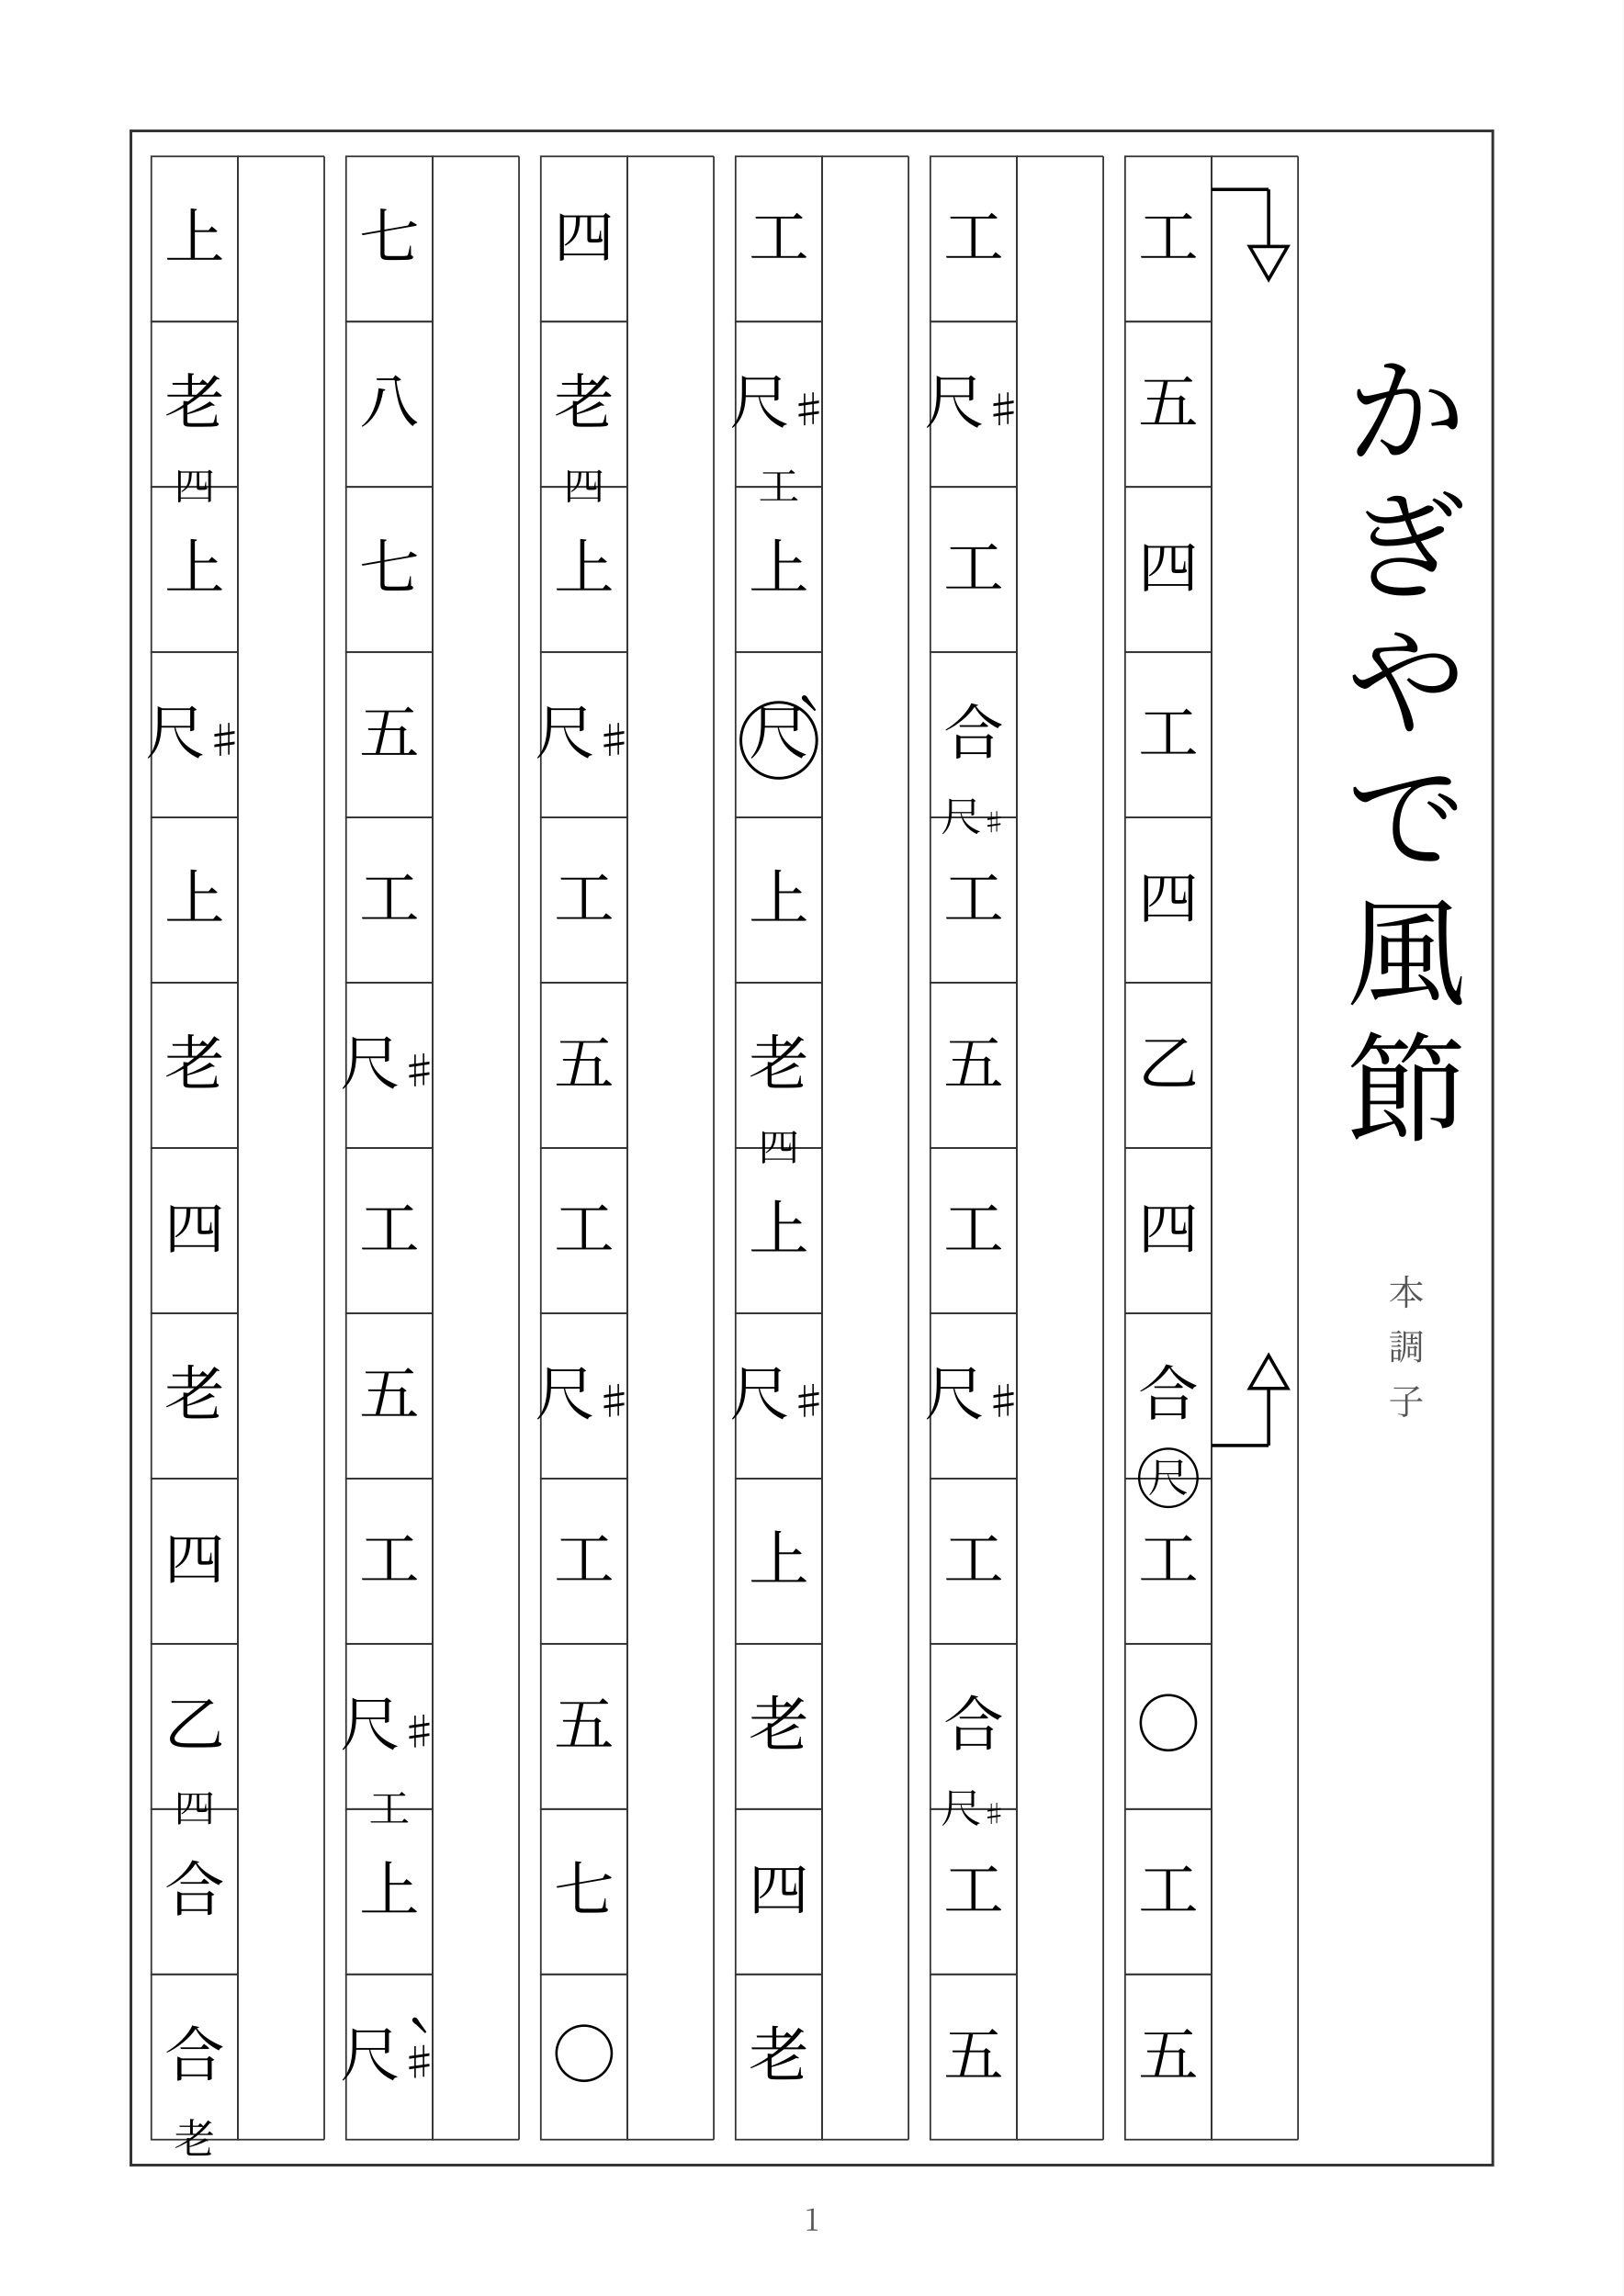
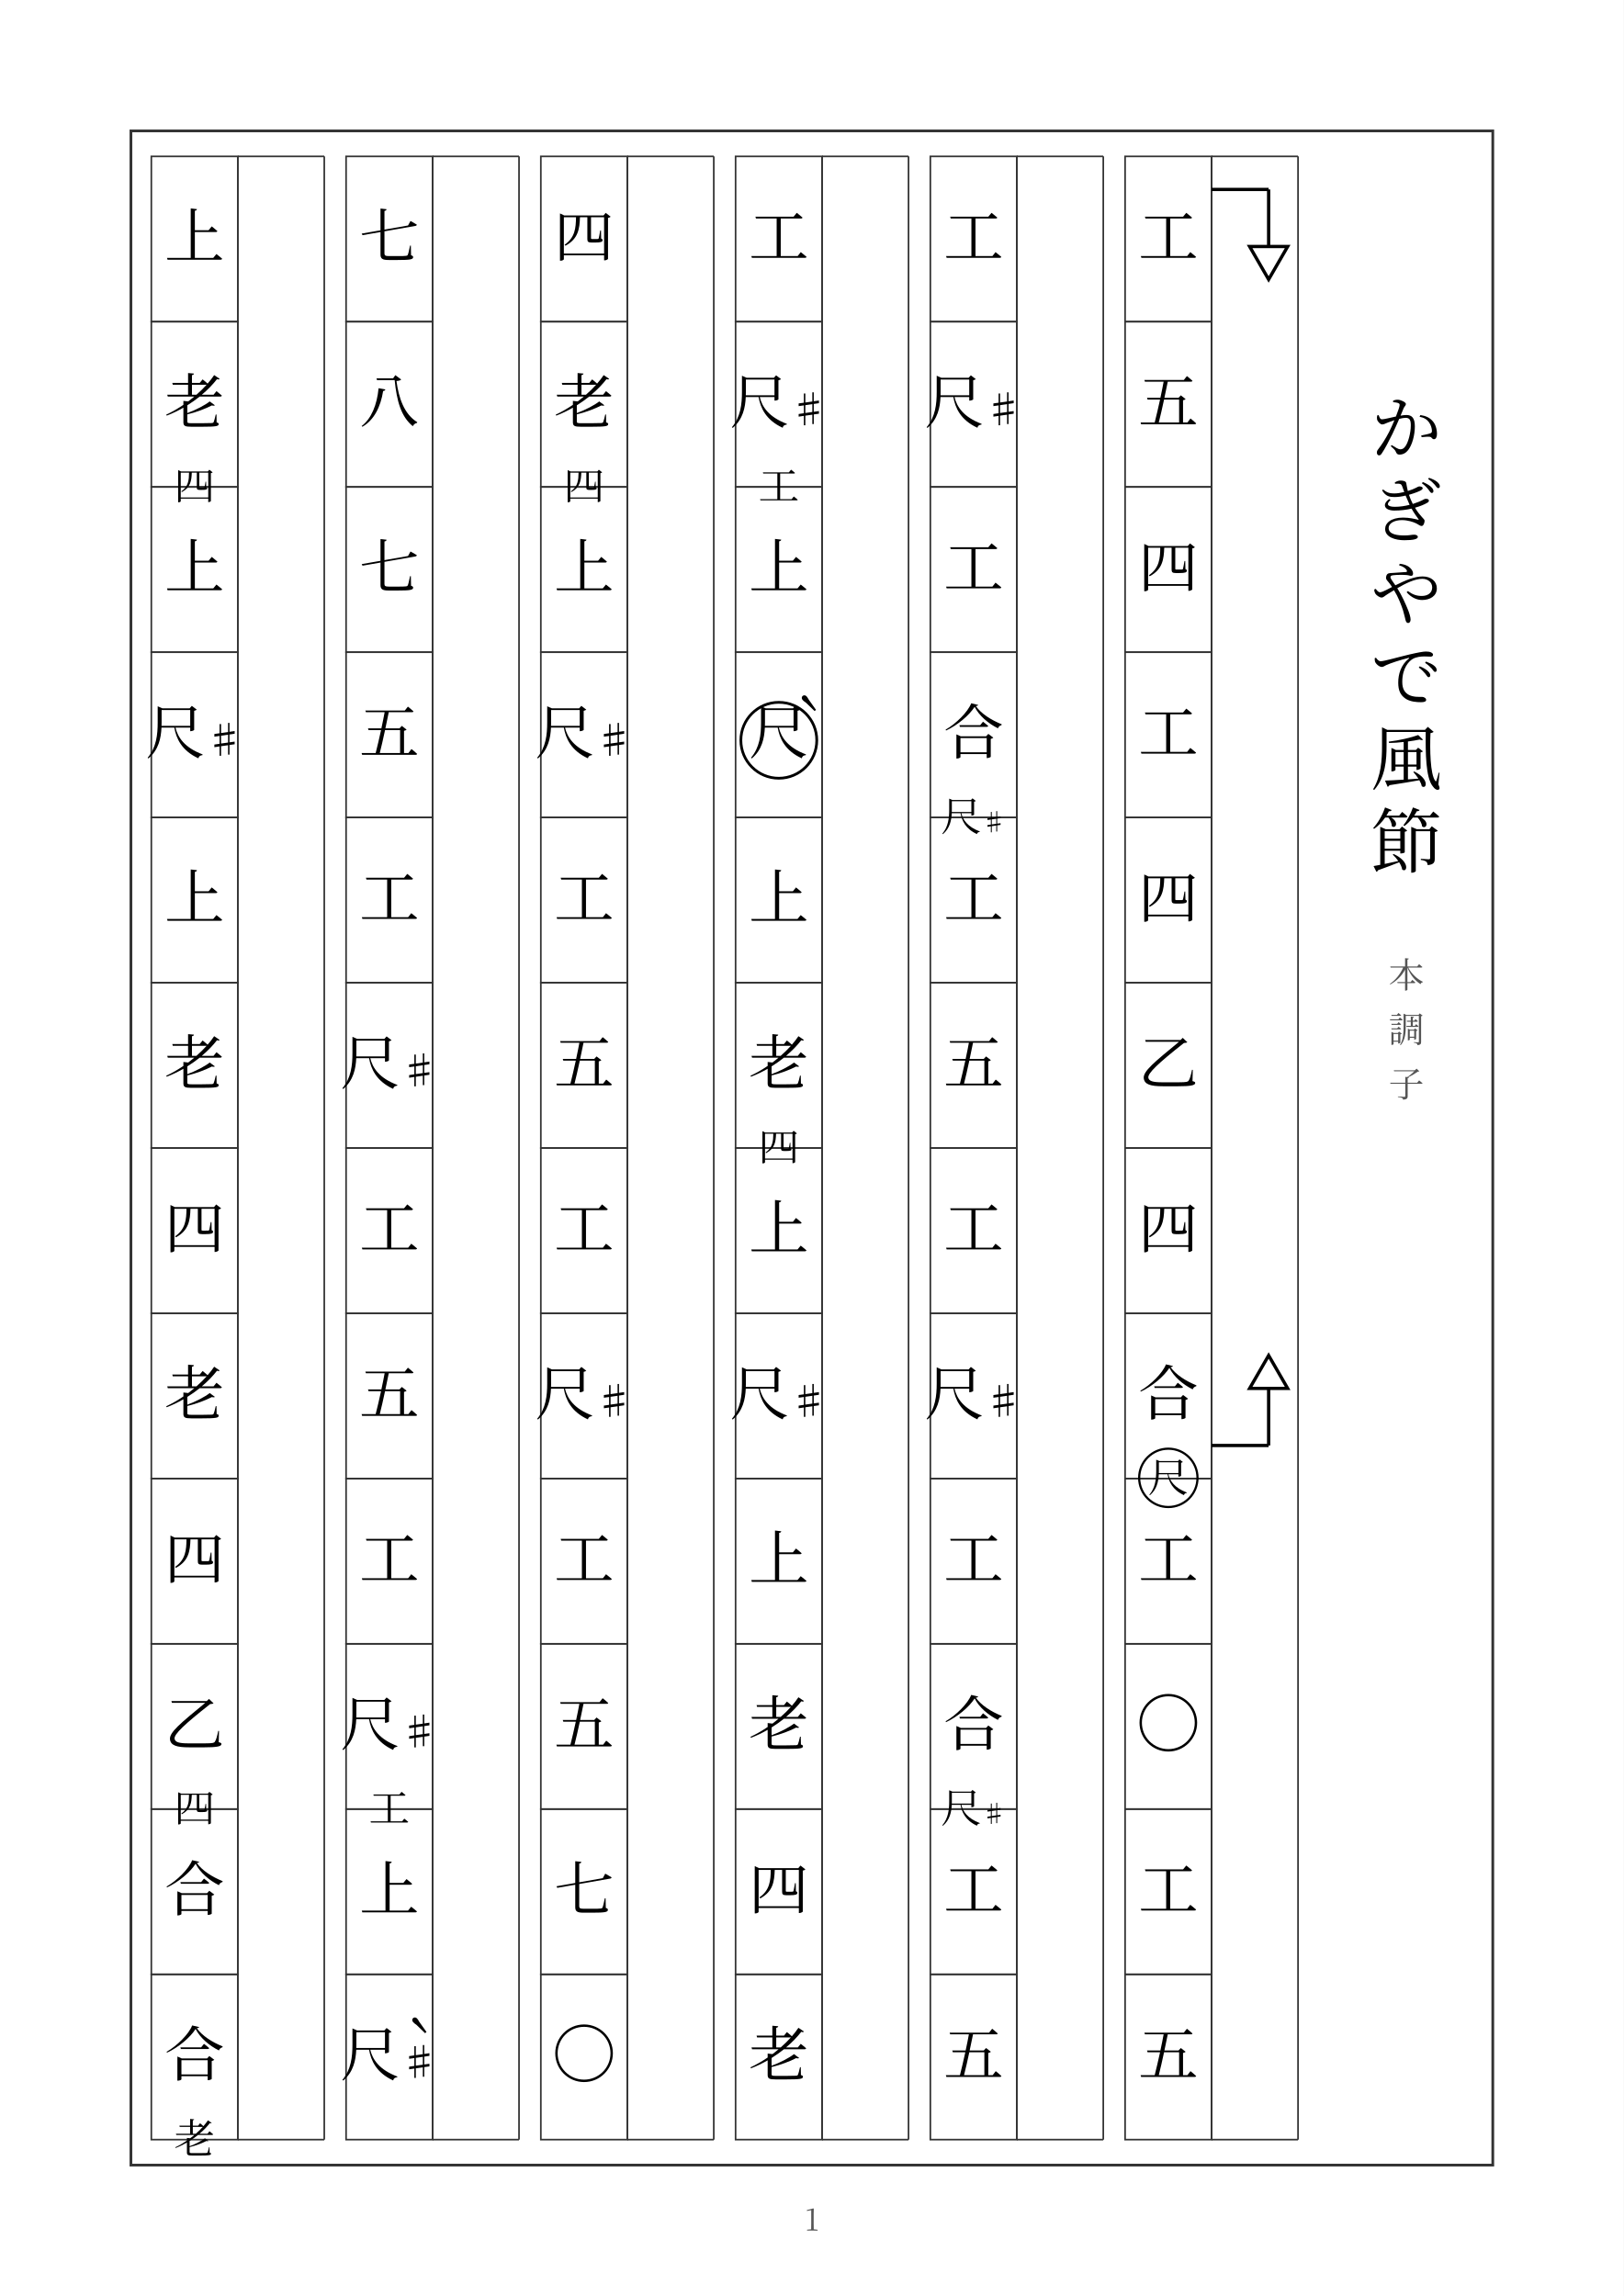
<svg xmlns="http://www.w3.org/2000/svg" width="595.28" height="841.89" viewBox="0 0 595.28 841.89">
  <rect width="100%" height="100%" fill="white" />
  <rect x="48.0" y="48.0" width="499.28" height="745.89" fill="none" stroke="#333" stroke-width="1" />
  <text x="297.64" y="817.89" text-anchor="middle" font-family="Hiragino Mincho ProN, YuMincho, 'MS PMincho', Noto Serif CJK JP, serif" font-size="11" fill="#555">1</text>
-   <text x="515.58" y="166.425" text-anchor="middle" font-family="Hiragino Mincho ProN, YuMincho, 'MS PMincho', Noto Serif CJK JP, serif" font-size="43.632" fill="black">か</text>
-   <text x="515.58" y="216.117" text-anchor="middle" font-family="Hiragino Mincho ProN, YuMincho, 'MS PMincho', Noto Serif CJK JP, serif" font-size="43.632" fill="black">ぎ</text>
-   <text x="515.58" y="265.809" text-anchor="middle" font-family="Hiragino Mincho ProN, YuMincho, 'MS PMincho', Noto Serif CJK JP, serif" font-size="43.632" fill="black">や</text>
-   <text x="515.58" y="315.501" text-anchor="middle" font-family="Hiragino Mincho ProN, YuMincho, 'MS PMincho', Noto Serif CJK JP, serif" font-size="43.632" fill="black">で</text>
-   <text x="515.58" y="365.193" text-anchor="middle" font-family="Hiragino Mincho ProN, YuMincho, 'MS PMincho', Noto Serif CJK JP, serif" font-size="43.632" fill="black">風</text>
-   <text x="515.58" y="414.885" text-anchor="middle" font-family="Hiragino Mincho ProN, YuMincho, 'MS PMincho', Noto Serif CJK JP, serif" font-size="43.632" fill="black">節</text>
-   <text x="515.58" y="478.577" text-anchor="middle" font-family="Hiragino Mincho ProN, YuMincho, 'MS PMincho', Noto Serif CJK JP, serif" font-size="13.0" fill="#555">本</text>
-   <text x="515.58" y="498.577" text-anchor="middle" font-family="Hiragino Mincho ProN, YuMincho, 'MS PMincho', Noto Serif CJK JP, serif" font-size="13.0" fill="#555">調</text>
-   <text x="515.58" y="518.577" text-anchor="middle" font-family="Hiragino Mincho ProN, YuMincho, 'MS PMincho', Noto Serif CJK JP, serif" font-size="13.0" fill="#555">子</text>
+   <text x="515.58" y="166.425" text-anchor="middle" font-family="Hiragino Mincho ProN, YuMincho, 'MS PMincho', Noto Serif CJK JP, serif" font-size="26.058" fill="black">か</text>
+   <text x="515.58" y="196.725" text-anchor="middle" font-family="Hiragino Mincho ProN, YuMincho, 'MS PMincho', Noto Serif CJK JP, serif" font-size="26.058" fill="black">ぎ</text>
+   <text x="515.58" y="227.025" text-anchor="middle" font-family="Hiragino Mincho ProN, YuMincho, 'MS PMincho', Noto Serif CJK JP, serif" font-size="26.058" fill="black">や</text>
+   <text x="515.58" y="257.325" text-anchor="middle" font-family="Hiragino Mincho ProN, YuMincho, 'MS PMincho', Noto Serif CJK JP, serif" font-size="26.058" fill="black">で</text>
+   <text x="515.58" y="287.625" text-anchor="middle" font-family="Hiragino Mincho ProN, YuMincho, 'MS PMincho', Noto Serif CJK JP, serif" font-size="26.058" fill="black">風</text>
+   <text x="515.58" y="317.925" text-anchor="middle" font-family="Hiragino Mincho ProN, YuMincho, 'MS PMincho', Noto Serif CJK JP, serif" font-size="26.058" fill="black">節</text>
+   <text x="515.58" y="362.225" text-anchor="middle" font-family="Hiragino Mincho ProN, YuMincho, 'MS PMincho', Noto Serif CJK JP, serif" font-size="13.0" fill="#555">本</text>
+   <text x="515.58" y="382.225" text-anchor="middle" font-family="Hiragino Mincho ProN, YuMincho, 'MS PMincho', Noto Serif CJK JP, serif" font-size="13.0" fill="#555">調</text>
+   <text x="515.58" y="402.225" text-anchor="middle" font-family="Hiragino Mincho ProN, YuMincho, 'MS PMincho', Noto Serif CJK JP, serif" font-size="13.0" fill="#555">子</text>
  <line x1="444.18" y1="57.345" x2="444.18" y2="784.545" stroke="#333" stroke-width="0.6" />
  <line x1="475.88" y1="57.345" x2="475.88" y2="784.545" stroke="#333" stroke-width="0.6" />
  <line x1="444.18" y1="57.345" x2="475.88" y2="57.345" stroke="#333" stroke-width="0.6" />
  <line x1="444.18" y1="784.545" x2="475.88" y2="784.545" stroke="#333" stroke-width="0.6" />
  <rect x="412.48" y="57.345" width="31.7" height="60.6" fill="none" stroke="#333" stroke-width="0.6" />
  <rect x="412.48" y="117.945" width="31.7" height="60.6" fill="none" stroke="#333" stroke-width="0.6" />
  <rect x="412.48" y="178.545" width="31.7" height="60.6" fill="none" stroke="#333" stroke-width="0.6" />
  <rect x="412.48" y="239.145" width="31.7" height="60.6" fill="none" stroke="#333" stroke-width="0.6" />
  <rect x="412.48" y="299.745" width="31.7" height="60.6" fill="none" stroke="#333" stroke-width="0.6" />
  <rect x="412.48" y="360.345" width="31.7" height="60.6" fill="none" stroke="#333" stroke-width="0.6" />
  <rect x="412.48" y="420.945" width="31.7" height="60.6" fill="none" stroke="#333" stroke-width="0.6" />
  <rect x="412.48" y="481.545" width="31.7" height="60.6" fill="none" stroke="#333" stroke-width="0.6" />
  <rect x="412.48" y="542.145" width="31.7" height="60.6" fill="none" stroke="#333" stroke-width="0.6" />
  <rect x="412.48" y="602.745" width="31.7" height="60.6" fill="none" stroke="#333" stroke-width="0.6" />
  <rect x="412.48" y="663.345" width="31.7" height="60.6" fill="none" stroke="#333" stroke-width="0.6" />
  <rect x="412.48" y="723.945" width="31.7" height="60.6" fill="none" stroke="#333" stroke-width="0.6" />
  <text x="428.33" y="94.645" text-anchor="middle" font-family="Hiragino Mincho ProN, YuMincho, 'MS PMincho', Noto Serif CJK JP, serif" font-size="22" fill="black">工</text>
  <line x1="444.18" y1="69.465" x2="465.102" y2="69.465" stroke="black" stroke-width="1.2" />
  <line x1="465.102" y1="69.465" x2="465.102" y2="90.387" stroke="black" stroke-width="1.2" />
  <polygon points="458.128,90.387 472.076,90.387 465.102,102.466" fill="none" stroke="black" stroke-width="1.2" />
  <text x="428.33" y="155.245" text-anchor="middle" font-family="Hiragino Mincho ProN, YuMincho, 'MS PMincho', Noto Serif CJK JP, serif" font-size="22" fill="black">五</text>
  <text x="428.33" y="215.845" text-anchor="middle" font-family="Hiragino Mincho ProN, YuMincho, 'MS PMincho', Noto Serif CJK JP, serif" font-size="22" fill="black">四</text>
  <text x="428.33" y="276.445" text-anchor="middle" font-family="Hiragino Mincho ProN, YuMincho, 'MS PMincho', Noto Serif CJK JP, serif" font-size="22" fill="black">工</text>
  <text x="428.33" y="337.045" text-anchor="middle" font-family="Hiragino Mincho ProN, YuMincho, 'MS PMincho', Noto Serif CJK JP, serif" font-size="22" fill="black">四</text>
  <text x="428.33" y="397.645" text-anchor="middle" font-family="Hiragino Mincho ProN, YuMincho, 'MS PMincho', Noto Serif CJK JP, serif" font-size="22" fill="black">乙</text>
  <text x="428.33" y="458.245" text-anchor="middle" font-family="Hiragino Mincho ProN, YuMincho, 'MS PMincho', Noto Serif CJK JP, serif" font-size="22" fill="black">四</text>
  <text x="428.33" y="518.845" text-anchor="middle" font-family="Hiragino Mincho ProN, YuMincho, 'MS PMincho', Noto Serif CJK JP, serif" font-size="22" fill="black">合</text>
  <circle cx="428.33" cy="541.895" r="10.695" fill="none" stroke="black" stroke-width="0.8" />
  <text x="428.33" y="547.145" text-anchor="middle" font-family="Hiragino Mincho ProN, YuMincho, 'MS PMincho', Noto Serif CJK JP, serif" font-size="15" fill="black">尺</text>
  <line x1="444.18" y1="530.025" x2="465.102" y2="530.025" stroke="black" stroke-width="1.2" />
  <line x1="465.102" y1="530.025" x2="465.102" y2="509.103" stroke="black" stroke-width="1.2" />
  <polygon points="458.128,509.103 472.076,509.103 465.102,497.024" fill="none" stroke="black" stroke-width="1.2" />
  <text x="428.33" y="579.445" text-anchor="middle" font-family="Hiragino Mincho ProN, YuMincho, 'MS PMincho', Noto Serif CJK JP, serif" font-size="22" fill="black">工</text>
  <text x="428.33" y="640.045" text-anchor="middle" font-family="Hiragino Mincho ProN, YuMincho, 'MS PMincho', Noto Serif CJK JP, serif" font-size="22" fill="black">◯</text>
  <text x="428.33" y="700.645" text-anchor="middle" font-family="Hiragino Mincho ProN, YuMincho, 'MS PMincho', Noto Serif CJK JP, serif" font-size="22" fill="black">工</text>
  <text x="428.33" y="761.245" text-anchor="middle" font-family="Hiragino Mincho ProN, YuMincho, 'MS PMincho', Noto Serif CJK JP, serif" font-size="22" fill="black">五</text>
  <line x1="372.78" y1="57.345" x2="372.78" y2="784.545" stroke="#333" stroke-width="0.6" />
  <line x1="404.48" y1="57.345" x2="404.48" y2="784.545" stroke="#333" stroke-width="0.6" />
  <line x1="372.78" y1="57.345" x2="404.48" y2="57.345" stroke="#333" stroke-width="0.6" />
  <line x1="372.78" y1="784.545" x2="404.48" y2="784.545" stroke="#333" stroke-width="0.6" />
  <rect x="341.08" y="57.345" width="31.7" height="60.6" fill="none" stroke="#333" stroke-width="0.6" />
  <rect x="341.08" y="117.945" width="31.7" height="60.6" fill="none" stroke="#333" stroke-width="0.6" />
  <rect x="341.08" y="178.545" width="31.7" height="60.6" fill="none" stroke="#333" stroke-width="0.6" />
  <rect x="341.08" y="239.145" width="31.7" height="60.6" fill="none" stroke="#333" stroke-width="0.6" />
  <rect x="341.08" y="299.745" width="31.7" height="60.6" fill="none" stroke="#333" stroke-width="0.6" />
  <rect x="341.08" y="360.345" width="31.7" height="60.6" fill="none" stroke="#333" stroke-width="0.6" />
  <rect x="341.08" y="420.945" width="31.7" height="60.6" fill="none" stroke="#333" stroke-width="0.6" />
  <rect x="341.08" y="481.545" width="31.7" height="60.6" fill="none" stroke="#333" stroke-width="0.6" />
  <rect x="341.08" y="542.145" width="31.7" height="60.6" fill="none" stroke="#333" stroke-width="0.6" />
  <rect x="341.08" y="602.745" width="31.7" height="60.6" fill="none" stroke="#333" stroke-width="0.6" />
  <rect x="341.08" y="663.345" width="31.7" height="60.6" fill="none" stroke="#333" stroke-width="0.6" />
  <rect x="341.08" y="723.945" width="31.7" height="60.6" fill="none" stroke="#333" stroke-width="0.6" />
  <text x="356.93" y="94.645" text-anchor="middle" font-family="Hiragino Mincho ProN, YuMincho, 'MS PMincho', Noto Serif CJK JP, serif" font-size="22" fill="black">工</text>
  <text x="356.93" y="155.245" text-anchor="middle" font-family="Hiragino Mincho ProN, YuMincho, 'MS PMincho', Noto Serif CJK JP, serif" font-size="22" fill="black">尺<tspan font-size="14" dx="0" dy="0">♯</tspan>
  </text>
  <text x="356.93" y="215.845" text-anchor="middle" font-family="Hiragino Mincho ProN, YuMincho, 'MS PMincho', Noto Serif CJK JP, serif" font-size="22" fill="black">工</text>
  <text x="356.93" y="276.445" text-anchor="middle" font-family="Hiragino Mincho ProN, YuMincho, 'MS PMincho', Noto Serif CJK JP, serif" font-size="22" fill="black">合</text>
  <text x="356.93" y="304.745" text-anchor="middle" font-family="Hiragino Mincho ProN, YuMincho, 'MS PMincho', Noto Serif CJK JP, serif" font-size="15" fill="black">尺<tspan font-size="9" dx="0" dy="0">♯</tspan>
  </text>
  <text x="356.93" y="337.045" text-anchor="middle" font-family="Hiragino Mincho ProN, YuMincho, 'MS PMincho', Noto Serif CJK JP, serif" font-size="22" fill="black">工</text>
  <text x="356.93" y="397.645" text-anchor="middle" font-family="Hiragino Mincho ProN, YuMincho, 'MS PMincho', Noto Serif CJK JP, serif" font-size="22" fill="black">五</text>
  <text x="356.93" y="458.245" text-anchor="middle" font-family="Hiragino Mincho ProN, YuMincho, 'MS PMincho', Noto Serif CJK JP, serif" font-size="22" fill="black">工</text>
  <text x="356.93" y="518.845" text-anchor="middle" font-family="Hiragino Mincho ProN, YuMincho, 'MS PMincho', Noto Serif CJK JP, serif" font-size="22" fill="black">尺<tspan font-size="14" dx="0" dy="0">♯</tspan>
  </text>
  <text x="356.93" y="579.445" text-anchor="middle" font-family="Hiragino Mincho ProN, YuMincho, 'MS PMincho', Noto Serif CJK JP, serif" font-size="22" fill="black">工</text>
  <text x="356.93" y="640.045" text-anchor="middle" font-family="Hiragino Mincho ProN, YuMincho, 'MS PMincho', Noto Serif CJK JP, serif" font-size="22" fill="black">合</text>
  <text x="356.93" y="668.345" text-anchor="middle" font-family="Hiragino Mincho ProN, YuMincho, 'MS PMincho', Noto Serif CJK JP, serif" font-size="15" fill="black">尺<tspan font-size="9" dx="0" dy="0">♯</tspan>
  </text>
  <text x="356.93" y="700.645" text-anchor="middle" font-family="Hiragino Mincho ProN, YuMincho, 'MS PMincho', Noto Serif CJK JP, serif" font-size="22" fill="black">工</text>
  <text x="356.93" y="761.245" text-anchor="middle" font-family="Hiragino Mincho ProN, YuMincho, 'MS PMincho', Noto Serif CJK JP, serif" font-size="22" fill="black">五</text>
  <line x1="301.38" y1="57.345" x2="301.38" y2="784.545" stroke="#333" stroke-width="0.6" />
  <line x1="333.08" y1="57.345" x2="333.08" y2="784.545" stroke="#333" stroke-width="0.6" />
  <line x1="301.38" y1="57.345" x2="333.08" y2="57.345" stroke="#333" stroke-width="0.6" />
  <line x1="301.38" y1="784.545" x2="333.08" y2="784.545" stroke="#333" stroke-width="0.6" />
  <rect x="269.68" y="57.345" width="31.7" height="60.6" fill="none" stroke="#333" stroke-width="0.6" />
  <rect x="269.68" y="117.945" width="31.7" height="60.6" fill="none" stroke="#333" stroke-width="0.6" />
  <rect x="269.68" y="178.545" width="31.7" height="60.6" fill="none" stroke="#333" stroke-width="0.6" />
  <rect x="269.68" y="239.145" width="31.7" height="60.6" fill="none" stroke="#333" stroke-width="0.6" />
  <rect x="269.68" y="299.745" width="31.7" height="60.6" fill="none" stroke="#333" stroke-width="0.6" />
  <rect x="269.68" y="360.345" width="31.7" height="60.6" fill="none" stroke="#333" stroke-width="0.6" />
  <rect x="269.68" y="420.945" width="31.7" height="60.6" fill="none" stroke="#333" stroke-width="0.6" />
  <rect x="269.68" y="481.545" width="31.7" height="60.6" fill="none" stroke="#333" stroke-width="0.6" />
  <rect x="269.68" y="542.145" width="31.7" height="60.6" fill="none" stroke="#333" stroke-width="0.6" />
  <rect x="269.68" y="602.745" width="31.7" height="60.6" fill="none" stroke="#333" stroke-width="0.6" />
  <rect x="269.68" y="663.345" width="31.7" height="60.6" fill="none" stroke="#333" stroke-width="0.6" />
  <rect x="269.68" y="723.945" width="31.7" height="60.6" fill="none" stroke="#333" stroke-width="0.6" />
  <text x="285.53" y="94.645" text-anchor="middle" font-family="Hiragino Mincho ProN, YuMincho, 'MS PMincho', Noto Serif CJK JP, serif" font-size="22" fill="black">工</text>
  <text x="285.53" y="155.245" text-anchor="middle" font-family="Hiragino Mincho ProN, YuMincho, 'MS PMincho', Noto Serif CJK JP, serif" font-size="22" fill="black">尺<tspan font-size="14" dx="0" dy="0">♯</tspan>
  </text>
  <text x="285.53" y="183.545" text-anchor="middle" font-family="Hiragino Mincho ProN, YuMincho, 'MS PMincho', Noto Serif CJK JP, serif" font-size="15" fill="black">工</text>
  <text x="285.53" y="215.845" text-anchor="middle" font-family="Hiragino Mincho ProN, YuMincho, 'MS PMincho', Noto Serif CJK JP, serif" font-size="22" fill="black">上</text>
  <circle cx="285.53" cy="271.445" r="13.915" fill="none" stroke="black" stroke-width="1" />
  <text x="285.53" y="276.445" text-anchor="middle" font-family="Hiragino Mincho ProN, YuMincho, 'MS PMincho', Noto Serif CJK JP, serif" font-size="22" fill="black">尺</text>
  <text x="296.53" y="277.545" text-anchor="middle" font-family="Hiragino Mincho ProN, YuMincho, 'MS PMincho', Noto Serif CJK JP, serif" font-size="26" fill="black">｀</text>
  <text x="285.53" y="337.045" text-anchor="middle" font-family="Hiragino Mincho ProN, YuMincho, 'MS PMincho', Noto Serif CJK JP, serif" font-size="22" fill="black">上</text>
  <text x="285.53" y="397.645" text-anchor="middle" font-family="Hiragino Mincho ProN, YuMincho, 'MS PMincho', Noto Serif CJK JP, serif" font-size="22" fill="black">老</text>
  <text x="285.53" y="425.945" text-anchor="middle" font-family="Hiragino Mincho ProN, YuMincho, 'MS PMincho', Noto Serif CJK JP, serif" font-size="15" fill="black">四</text>
  <text x="285.53" y="458.245" text-anchor="middle" font-family="Hiragino Mincho ProN, YuMincho, 'MS PMincho', Noto Serif CJK JP, serif" font-size="22" fill="black">上</text>
  <text x="285.53" y="518.845" text-anchor="middle" font-family="Hiragino Mincho ProN, YuMincho, 'MS PMincho', Noto Serif CJK JP, serif" font-size="22" fill="black">尺<tspan font-size="14" dx="0" dy="0">♯</tspan>
  </text>
  <text x="285.53" y="579.445" text-anchor="middle" font-family="Hiragino Mincho ProN, YuMincho, 'MS PMincho', Noto Serif CJK JP, serif" font-size="22" fill="black">上</text>
  <text x="285.53" y="640.045" text-anchor="middle" font-family="Hiragino Mincho ProN, YuMincho, 'MS PMincho', Noto Serif CJK JP, serif" font-size="22" fill="black">老</text>
  <text x="285.53" y="700.645" text-anchor="middle" font-family="Hiragino Mincho ProN, YuMincho, 'MS PMincho', Noto Serif CJK JP, serif" font-size="22" fill="black">四</text>
  <text x="285.53" y="761.245" text-anchor="middle" font-family="Hiragino Mincho ProN, YuMincho, 'MS PMincho', Noto Serif CJK JP, serif" font-size="22" fill="black">老</text>
  <line x1="229.98" y1="57.345" x2="229.98" y2="784.545" stroke="#333" stroke-width="0.6" />
  <line x1="261.68" y1="57.345" x2="261.68" y2="784.545" stroke="#333" stroke-width="0.6" />
  <line x1="229.98" y1="57.345" x2="261.68" y2="57.345" stroke="#333" stroke-width="0.6" />
  <line x1="229.98" y1="784.545" x2="261.68" y2="784.545" stroke="#333" stroke-width="0.6" />
  <rect x="198.28" y="57.345" width="31.7" height="60.6" fill="none" stroke="#333" stroke-width="0.6" />
  <rect x="198.28" y="117.945" width="31.7" height="60.6" fill="none" stroke="#333" stroke-width="0.6" />
  <rect x="198.28" y="178.545" width="31.7" height="60.6" fill="none" stroke="#333" stroke-width="0.6" />
  <rect x="198.28" y="239.145" width="31.7" height="60.6" fill="none" stroke="#333" stroke-width="0.6" />
  <rect x="198.28" y="299.745" width="31.7" height="60.6" fill="none" stroke="#333" stroke-width="0.6" />
  <rect x="198.28" y="360.345" width="31.7" height="60.6" fill="none" stroke="#333" stroke-width="0.6" />
  <rect x="198.28" y="420.945" width="31.7" height="60.6" fill="none" stroke="#333" stroke-width="0.6" />
  <rect x="198.28" y="481.545" width="31.7" height="60.6" fill="none" stroke="#333" stroke-width="0.6" />
  <rect x="198.28" y="542.145" width="31.7" height="60.6" fill="none" stroke="#333" stroke-width="0.6" />
  <rect x="198.28" y="602.745" width="31.7" height="60.6" fill="none" stroke="#333" stroke-width="0.6" />
  <rect x="198.28" y="663.345" width="31.7" height="60.6" fill="none" stroke="#333" stroke-width="0.6" />
  <rect x="198.28" y="723.945" width="31.7" height="60.6" fill="none" stroke="#333" stroke-width="0.6" />
  <text x="214.13" y="94.645" text-anchor="middle" font-family="Hiragino Mincho ProN, YuMincho, 'MS PMincho', Noto Serif CJK JP, serif" font-size="22" fill="black">四</text>
  <text x="214.13" y="155.245" text-anchor="middle" font-family="Hiragino Mincho ProN, YuMincho, 'MS PMincho', Noto Serif CJK JP, serif" font-size="22" fill="black">老</text>
  <text x="214.13" y="183.545" text-anchor="middle" font-family="Hiragino Mincho ProN, YuMincho, 'MS PMincho', Noto Serif CJK JP, serif" font-size="15" fill="black">四</text>
  <text x="214.13" y="215.845" text-anchor="middle" font-family="Hiragino Mincho ProN, YuMincho, 'MS PMincho', Noto Serif CJK JP, serif" font-size="22" fill="black">上</text>
  <text x="214.13" y="276.445" text-anchor="middle" font-family="Hiragino Mincho ProN, YuMincho, 'MS PMincho', Noto Serif CJK JP, serif" font-size="22" fill="black">尺<tspan font-size="14" dx="0" dy="0">♯</tspan>
  </text>
  <text x="214.13" y="337.045" text-anchor="middle" font-family="Hiragino Mincho ProN, YuMincho, 'MS PMincho', Noto Serif CJK JP, serif" font-size="22" fill="black">工</text>
  <text x="214.13" y="397.645" text-anchor="middle" font-family="Hiragino Mincho ProN, YuMincho, 'MS PMincho', Noto Serif CJK JP, serif" font-size="22" fill="black">五</text>
  <text x="214.13" y="458.245" text-anchor="middle" font-family="Hiragino Mincho ProN, YuMincho, 'MS PMincho', Noto Serif CJK JP, serif" font-size="22" fill="black">工</text>
  <text x="214.13" y="518.845" text-anchor="middle" font-family="Hiragino Mincho ProN, YuMincho, 'MS PMincho', Noto Serif CJK JP, serif" font-size="22" fill="black">尺<tspan font-size="14" dx="0" dy="0">♯</tspan>
  </text>
  <text x="214.13" y="579.445" text-anchor="middle" font-family="Hiragino Mincho ProN, YuMincho, 'MS PMincho', Noto Serif CJK JP, serif" font-size="22" fill="black">工</text>
  <text x="214.13" y="640.045" text-anchor="middle" font-family="Hiragino Mincho ProN, YuMincho, 'MS PMincho', Noto Serif CJK JP, serif" font-size="22" fill="black">五</text>
  <text x="214.13" y="700.645" text-anchor="middle" font-family="Hiragino Mincho ProN, YuMincho, 'MS PMincho', Noto Serif CJK JP, serif" font-size="22" fill="black">七</text>
  <text x="214.13" y="761.245" text-anchor="middle" font-family="Hiragino Mincho ProN, YuMincho, 'MS PMincho', Noto Serif CJK JP, serif" font-size="22" fill="black">◯</text>
  <line x1="158.58" y1="57.345" x2="158.58" y2="784.545" stroke="#333" stroke-width="0.6" />
  <line x1="190.28" y1="57.345" x2="190.28" y2="784.545" stroke="#333" stroke-width="0.6" />
  <line x1="158.58" y1="57.345" x2="190.28" y2="57.345" stroke="#333" stroke-width="0.6" />
  <line x1="158.58" y1="784.545" x2="190.28" y2="784.545" stroke="#333" stroke-width="0.6" />
  <rect x="126.88" y="57.345" width="31.7" height="60.6" fill="none" stroke="#333" stroke-width="0.6" />
  <rect x="126.88" y="117.945" width="31.7" height="60.6" fill="none" stroke="#333" stroke-width="0.6" />
  <rect x="126.88" y="178.545" width="31.7" height="60.6" fill="none" stroke="#333" stroke-width="0.6" />
  <rect x="126.88" y="239.145" width="31.7" height="60.6" fill="none" stroke="#333" stroke-width="0.6" />
  <rect x="126.88" y="299.745" width="31.7" height="60.6" fill="none" stroke="#333" stroke-width="0.6" />
  <rect x="126.88" y="360.345" width="31.7" height="60.6" fill="none" stroke="#333" stroke-width="0.6" />
  <rect x="126.88" y="420.945" width="31.7" height="60.6" fill="none" stroke="#333" stroke-width="0.6" />
  <rect x="126.88" y="481.545" width="31.7" height="60.6" fill="none" stroke="#333" stroke-width="0.6" />
  <rect x="126.88" y="542.145" width="31.7" height="60.6" fill="none" stroke="#333" stroke-width="0.6" />
  <rect x="126.88" y="602.745" width="31.7" height="60.6" fill="none" stroke="#333" stroke-width="0.6" />
  <rect x="126.88" y="663.345" width="31.7" height="60.6" fill="none" stroke="#333" stroke-width="0.6" />
  <rect x="126.88" y="723.945" width="31.7" height="60.6" fill="none" stroke="#333" stroke-width="0.6" />
  <text x="142.73" y="94.645" text-anchor="middle" font-family="Hiragino Mincho ProN, YuMincho, 'MS PMincho', Noto Serif CJK JP, serif" font-size="22" fill="black">七</text>
  <text x="142.73" y="155.245" text-anchor="middle" font-family="Hiragino Mincho ProN, YuMincho, 'MS PMincho', Noto Serif CJK JP, serif" font-size="22" fill="black">八</text>
  <text x="142.73" y="215.845" text-anchor="middle" font-family="Hiragino Mincho ProN, YuMincho, 'MS PMincho', Noto Serif CJK JP, serif" font-size="22" fill="black">七</text>
  <text x="142.73" y="276.445" text-anchor="middle" font-family="Hiragino Mincho ProN, YuMincho, 'MS PMincho', Noto Serif CJK JP, serif" font-size="22" fill="black">五</text>
  <text x="142.73" y="337.045" text-anchor="middle" font-family="Hiragino Mincho ProN, YuMincho, 'MS PMincho', Noto Serif CJK JP, serif" font-size="22" fill="black">工</text>
  <text x="142.73" y="397.645" text-anchor="middle" font-family="Hiragino Mincho ProN, YuMincho, 'MS PMincho', Noto Serif CJK JP, serif" font-size="22" fill="black">尺<tspan font-size="14" dx="0" dy="0">♯</tspan>
  </text>
  <text x="142.73" y="458.245" text-anchor="middle" font-family="Hiragino Mincho ProN, YuMincho, 'MS PMincho', Noto Serif CJK JP, serif" font-size="22" fill="black">工</text>
  <text x="142.73" y="518.845" text-anchor="middle" font-family="Hiragino Mincho ProN, YuMincho, 'MS PMincho', Noto Serif CJK JP, serif" font-size="22" fill="black">五</text>
  <text x="142.73" y="579.445" text-anchor="middle" font-family="Hiragino Mincho ProN, YuMincho, 'MS PMincho', Noto Serif CJK JP, serif" font-size="22" fill="black">工</text>
  <text x="142.73" y="640.045" text-anchor="middle" font-family="Hiragino Mincho ProN, YuMincho, 'MS PMincho', Noto Serif CJK JP, serif" font-size="22" fill="black">尺<tspan font-size="14" dx="0" dy="0">♯</tspan>
  </text>
  <text x="142.73" y="668.345" text-anchor="middle" font-family="Hiragino Mincho ProN, YuMincho, 'MS PMincho', Noto Serif CJK JP, serif" font-size="15" fill="black">工</text>
  <text x="142.73" y="700.645" text-anchor="middle" font-family="Hiragino Mincho ProN, YuMincho, 'MS PMincho', Noto Serif CJK JP, serif" font-size="22" fill="black">上</text>
  <text x="142.73" y="761.245" text-anchor="middle" font-family="Hiragino Mincho ProN, YuMincho, 'MS PMincho', Noto Serif CJK JP, serif" font-size="22" fill="black">尺<tspan font-size="14" dx="0" dy="0">♯</tspan>
  </text>
  <text x="153.73" y="762.345" text-anchor="middle" font-family="Hiragino Mincho ProN, YuMincho, 'MS PMincho', Noto Serif CJK JP, serif" font-size="26" fill="black">｀</text>
  <line x1="87.18" y1="57.345" x2="87.18" y2="784.545" stroke="#333" stroke-width="0.6" />
  <line x1="118.88" y1="57.345" x2="118.88" y2="784.545" stroke="#333" stroke-width="0.6" />
  <line x1="87.18" y1="57.345" x2="118.88" y2="57.345" stroke="#333" stroke-width="0.6" />
  <line x1="87.18" y1="784.545" x2="118.88" y2="784.545" stroke="#333" stroke-width="0.6" />
  <rect x="55.48" y="57.345" width="31.7" height="60.6" fill="none" stroke="#333" stroke-width="0.6" />
  <rect x="55.48" y="117.945" width="31.7" height="60.6" fill="none" stroke="#333" stroke-width="0.6" />
  <rect x="55.48" y="178.545" width="31.7" height="60.6" fill="none" stroke="#333" stroke-width="0.6" />
  <rect x="55.48" y="239.145" width="31.7" height="60.6" fill="none" stroke="#333" stroke-width="0.6" />
  <rect x="55.48" y="299.745" width="31.7" height="60.6" fill="none" stroke="#333" stroke-width="0.6" />
  <rect x="55.48" y="360.345" width="31.7" height="60.6" fill="none" stroke="#333" stroke-width="0.6" />
  <rect x="55.48" y="420.945" width="31.7" height="60.6" fill="none" stroke="#333" stroke-width="0.6" />
  <rect x="55.48" y="481.545" width="31.7" height="60.6" fill="none" stroke="#333" stroke-width="0.6" />
  <rect x="55.48" y="542.145" width="31.7" height="60.6" fill="none" stroke="#333" stroke-width="0.6" />
  <rect x="55.48" y="602.745" width="31.7" height="60.6" fill="none" stroke="#333" stroke-width="0.6" />
  <rect x="55.48" y="663.345" width="31.7" height="60.6" fill="none" stroke="#333" stroke-width="0.6" />
  <rect x="55.48" y="723.945" width="31.7" height="60.6" fill="none" stroke="#333" stroke-width="0.6" />
  <text x="71.33" y="94.645" text-anchor="middle" font-family="Hiragino Mincho ProN, YuMincho, 'MS PMincho', Noto Serif CJK JP, serif" font-size="22" fill="black">上</text>
  <text x="71.33" y="155.245" text-anchor="middle" font-family="Hiragino Mincho ProN, YuMincho, 'MS PMincho', Noto Serif CJK JP, serif" font-size="22" fill="black">老</text>
  <text x="71.33" y="183.545" text-anchor="middle" font-family="Hiragino Mincho ProN, YuMincho, 'MS PMincho', Noto Serif CJK JP, serif" font-size="15" fill="black">四</text>
  <text x="71.33" y="215.845" text-anchor="middle" font-family="Hiragino Mincho ProN, YuMincho, 'MS PMincho', Noto Serif CJK JP, serif" font-size="22" fill="black">上</text>
  <text x="71.33" y="276.445" text-anchor="middle" font-family="Hiragino Mincho ProN, YuMincho, 'MS PMincho', Noto Serif CJK JP, serif" font-size="22" fill="black">尺<tspan font-size="14" dx="0" dy="0">♯</tspan>
  </text>
  <text x="71.33" y="337.045" text-anchor="middle" font-family="Hiragino Mincho ProN, YuMincho, 'MS PMincho', Noto Serif CJK JP, serif" font-size="22" fill="black">上</text>
  <text x="71.33" y="397.645" text-anchor="middle" font-family="Hiragino Mincho ProN, YuMincho, 'MS PMincho', Noto Serif CJK JP, serif" font-size="22" fill="black">老</text>
  <text x="71.33" y="458.245" text-anchor="middle" font-family="Hiragino Mincho ProN, YuMincho, 'MS PMincho', Noto Serif CJK JP, serif" font-size="22" fill="black">四</text>
  <text x="71.33" y="518.845" text-anchor="middle" font-family="Hiragino Mincho ProN, YuMincho, 'MS PMincho', Noto Serif CJK JP, serif" font-size="22" fill="black">老</text>
  <text x="71.33" y="579.445" text-anchor="middle" font-family="Hiragino Mincho ProN, YuMincho, 'MS PMincho', Noto Serif CJK JP, serif" font-size="22" fill="black">四</text>
  <text x="71.33" y="640.045" text-anchor="middle" font-family="Hiragino Mincho ProN, YuMincho, 'MS PMincho', Noto Serif CJK JP, serif" font-size="22" fill="black">乙</text>
  <text x="71.33" y="668.345" text-anchor="middle" font-family="Hiragino Mincho ProN, YuMincho, 'MS PMincho', Noto Serif CJK JP, serif" font-size="15" fill="black">四</text>
  <text x="71.33" y="700.645" text-anchor="middle" font-family="Hiragino Mincho ProN, YuMincho, 'MS PMincho', Noto Serif CJK JP, serif" font-size="22" fill="black">合</text>
  <text x="71.33" y="761.245" text-anchor="middle" font-family="Hiragino Mincho ProN, YuMincho, 'MS PMincho', Noto Serif CJK JP, serif" font-size="22" fill="black">合</text>
  <text x="71.33" y="789.545" text-anchor="middle" font-family="Hiragino Mincho ProN, YuMincho, 'MS PMincho', Noto Serif CJK JP, serif" font-size="15" fill="black">老</text>
</svg>
